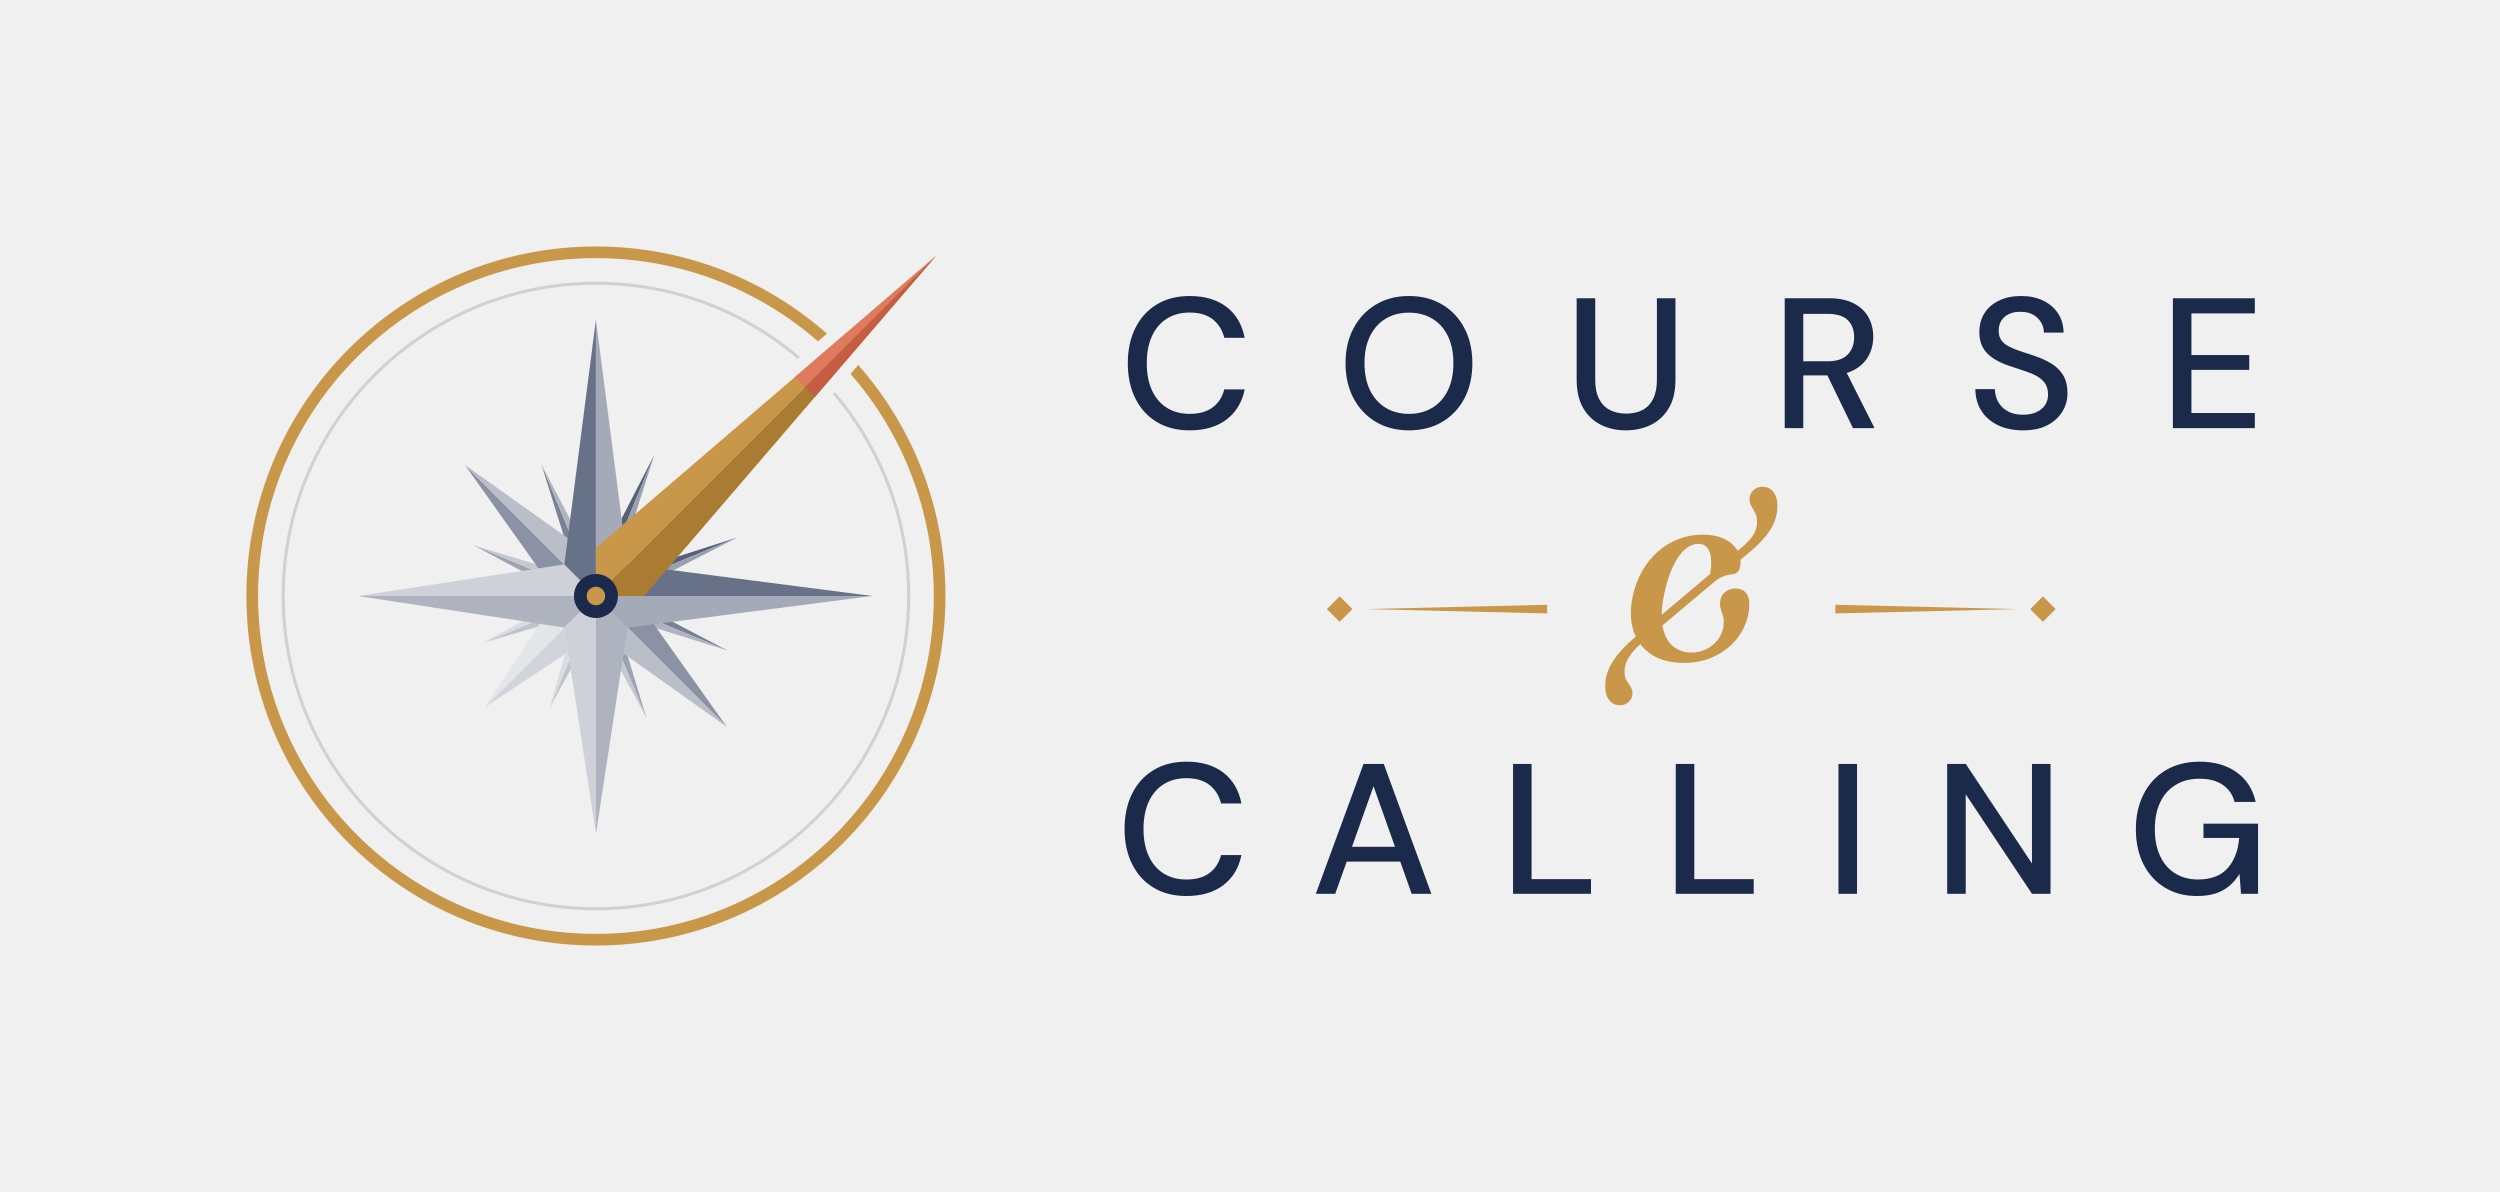
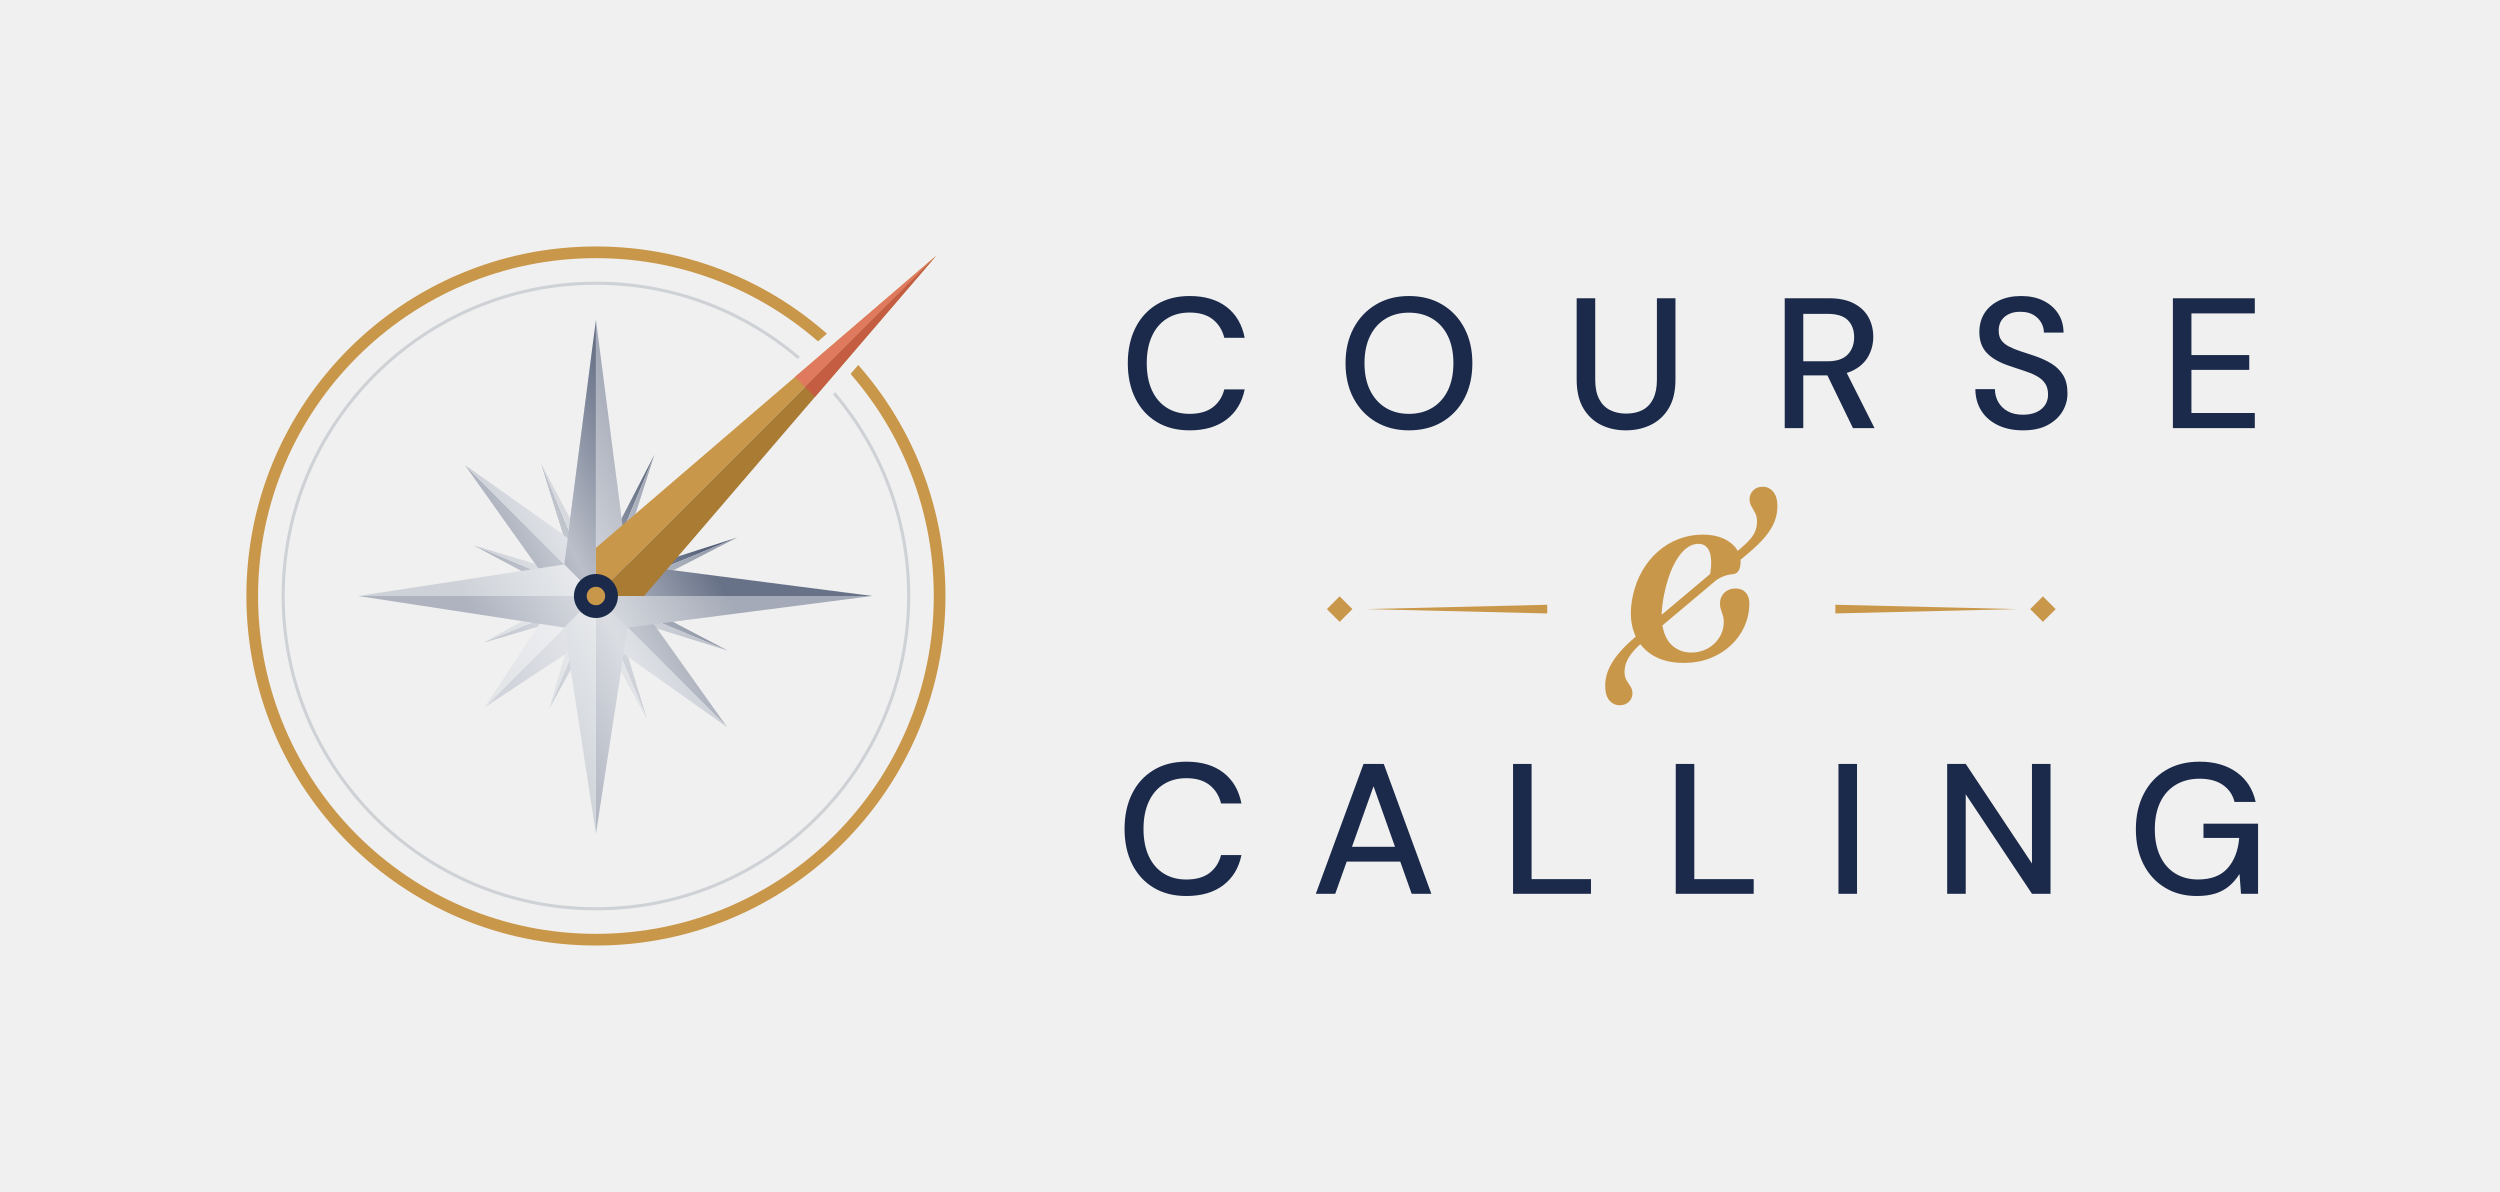
<svg xmlns="http://www.w3.org/2000/svg" viewBox="0 0 862.39 411.14" width="862" height="411">
+   <style>@keyframes ccShine{0%{transform:translateX(-150px)}65%,100%{transform:translateX(150px)}}.cc-band{animation:ccShine 3.6s ease-in-out infinite}@media (prefers-reduced-motion:reduce){.cc-band{animation:none;opacity:0}}</style>
  <g transform="translate(83.46,83.46)">
    <g transform="translate(122.11,122.11) scale(1.1856)">
      <defs>
        <mask id="ko7" maskUnits="userSpaceOnUse" x="-500" y="-500" width="1000" height="1000">
          <rect x="-500" y="-500" width="1000" height="1000" fill="#fff" />
          <path d="M98.99,-98.99 L0.00,-14.00 L0.00,0.00 L14.00,-0.00 Z" fill="#000" stroke="#000" stroke-width="7" stroke-linejoin="round" />
        </mask>
      </defs>
      <g mask="url(#ko7)">
        <circle r="100" fill="none" stroke="#C9974A" stroke-width="3.4" />
        <circle r="91" fill="none" stroke="#1B2A4A" stroke-width="0.9" opacity="0.16" />
      </g>
      <path d="M-13.60,32.83 L0.00,8.00 L0.00,0.00 Z" fill="#C0C4CD" />
      <path d="M-13.60,32.83 L0.00,0.00 L-5.66,5.66 Z" fill="#D9DCE1" />
      <path d="M-32.83,13.60 L-5.66,5.66 L0.00,0.00 Z" fill="#C0C4CD" />
      <path d="M-32.83,13.60 L0.00,0.00 L-8.00,0.00 Z" fill="#D9DCE1" />
      <path d="M14.74,35.59 L5.66,5.66 L0.00,0.00 Z" fill="#9CA3B1" />
      <path d="M14.74,35.59 L0.00,0.00 L0.00,8.00 Z" fill="#C4C8D0" />
      <path d="M-35.59,-14.74 L-8.00,0.00 L0.00,0.00 Z" fill="#9CA3B1" />
      <path d="M-35.59,-14.74 L0.00,0.00 L-5.66,-5.66 Z" fill="#C4C8D0" />
      <path d="M38.35,15.89 L8.00,-0.00 L0.00,0.00 Z" fill="#798295" />
      <path d="M38.35,15.89 L0.00,0.00 L5.66,5.66 Z" fill="#AFB4BF" />
      <path d="M-15.89,-38.35 L-5.66,-5.66 L0.00,0.00 Z" fill="#798295" />
      <path d="M-15.89,-38.35 L0.00,0.00 L-0.00,-8.00 Z" fill="#AFB4BF" />
      <path d="M17.03,-41.12 L0.00,-8.00 L0.00,0.00 Z" fill="#566179" />
      <path d="M17.03,-41.12 L0.00,0.00 L5.66,-5.66 Z" fill="#99A0AE" />
      <path d="M41.12,-17.03 L5.66,-5.66 L0.00,0.00 Z" fill="#566179" />
      <path d="M41.12,-17.03 L0.00,0.00 L8.00,-0.00 Z" fill="#99A0AE" />
      <path d="M-32.44,32.44 L0.00,11.00 L0.00,0.00 Z" fill="#D1D4DB" />
      <path d="M-32.44,32.44 L0.00,0.00 L-11.00,0.00 Z" fill="#E4E5E9" />
      <path d="M38.14,38.14 L11.00,-0.00 L0.00,0.00 Z" fill="#8B92A3" />
      <path d="M38.14,38.14 L0.00,0.00 L0.00,11.00 Z" fill="#B9BEC8" />
      <path d="M-38.14,-38.14 L-11.00,0.00 L0.00,0.00 Z" fill="#8B92A3" />
      <path d="M-38.14,-38.14 L0.00,0.00 L-0.00,-11.00 Z" fill="#B9BEC8" />
      <path d="M0.00,69.23 L9.19,9.19 L0.00,0.00 Z" fill="#AEB3BF" />
      <path d="M0.00,69.23 L0.00,0.00 L-9.19,9.19 Z" fill="#CED2D8" />
      <path d="M-69.23,0.00 L-9.19,9.19 L0.00,0.00 Z" fill="#AEB3BF" />
      <path d="M-69.23,0.00 L0.00,0.00 L-9.19,-9.19 Z" fill="#CED2D8" />
      <path d="M0.00,-80.41 L-9.19,-9.19 L0.00,0.00 Z" fill="#677187" />
      <path d="M0.00,-80.41 L0.00,0.00 L9.19,-9.19 Z" fill="#A4AAB7" />
      <path d="M80.41,-0.00 L9.19,-9.19 L0.00,0.00 Z" fill="#677187" />
      <path d="M80.41,-0.00 L0.00,0.00 L9.19,9.19 Z" fill="#A4AAB7" />
+       <defs>
+         <clipPath id="ccStarClip">
+           <path d="M-13.60,32.83 L0.00,8.00 L0.00,0.00 Z" />
+           <path d="M-13.60,32.83 L0.00,0.00 L-5.66,5.66 Z" />
+           <path d="M-32.83,13.60 L-5.66,5.66 L0.00,0.00 Z" />
+           <path d="M-32.83,13.60 L0.00,0.00 L-8.00,0.00 Z" />
+           <path d="M14.74,35.59 L5.66,5.66 L0.00,0.00 Z" />
+           <path d="M14.74,35.59 L0.00,0.00 L0.00,8.00 Z" />
+           <path d="M-35.59,-14.74 L-8.00,0.00 L0.00,0.00 Z" />
+           <path d="M-35.59,-14.74 L0.00,0.00 L-5.66,-5.66 Z" />
+           <path d="M38.35,15.89 L8.00,-0.00 L0.00,0.00 Z" />
+           <path d="M38.35,15.89 L0.00,0.00 L5.66,5.66 Z" />
+           <path d="M-15.89,-38.35 L-5.66,-5.66 L0.00,0.00 Z" />
+           <path d="M-15.89,-38.35 L0.00,0.00 L-0.00,-8.00 Z" />
+           <path d="M17.03,-41.12 L0.00,-8.00 L0.00,0.00 Z" />
+           <path d="M17.03,-41.12 L0.00,0.00 L5.66,-5.66 Z" />
+           <path d="M41.12,-17.03 L5.66,-5.66 L0.00,0.00 Z" />
+           <path d="M41.12,-17.03 L0.00,0.00 L8.00,-0.00 Z" />
+           <path d="M-32.44,32.44 L0.00,11.00 L0.00,0.00 Z" />
+           <path d="M-32.44,32.44 L0.00,0.00 L-11.00,0.00 Z" />
+           <path d="M38.14,38.14 L11.00,-0.00 L0.00,0.00 Z" />
+           <path d="M38.14,38.14 L0.00,0.00 L0.00,11.00 Z" />
+           <path d="M-38.14,-38.14 L-11.00,0.00 L0.00,0.00 Z" />
+           <path d="M-38.14,-38.14 L0.00,0.00 L-0.00,-11.00 Z" />
+           <path d="M0.00,69.23 L9.19,9.19 L0.00,0.00 Z" />
+           <path d="M0.00,69.23 L0.00,0.00 L-9.19,9.19 Z" />
+           <path d="M-69.23,0.00 L-9.19,9.19 L0.00,0.00 Z" />
+           <path d="M-69.23,0.00 L0.00,0.00 L-9.19,-9.19 Z" />
+           <path d="M0.00,-80.41 L-9.19,-9.19 L0.00,0.00 Z" />
+           <path d="M0.00,-80.41 L0.00,0.00 L9.19,-9.19 Z" />
+           <path d="M80.41,-0.00 L9.19,-9.19 L0.00,0.00 Z" />
+           <path d="M80.41,-0.00 L0.00,0.00 L9.19,9.19 Z" />
+         </clipPath>
+         <linearGradient id="ccShineGrad" x1="0" y1="0" x2="1" y2="0">
+           <stop offset="0" stop-color="#fff" stop-opacity="0" />
+           <stop offset=".5" stop-color="#fff" stop-opacity=".55" />
+           <stop offset="1" stop-color="#fff" stop-opacity="0" />
+         </linearGradient>
+       </defs>
+       <g class="cc-shimmer" clip-path="url(#ccStarClip)" pointer-events="none">
+         <g transform="rotate(-28)">
+           <rect class="cc-band" x="-34" y="-160" width="68" height="320" fill="url(#ccShineGrad)" />
+         </g>
+       </g>
      <path d="M98.99,-98.99 L0.00,-14.00 L0.00,0.00 Z" fill="#C9974A" />
      <path d="M98.99,-98.99 L0.00,0.00 L14.00,-0.00 Z" fill="#A97B33" />
      <path d="M98.99,-98.99 L57.91,-63.72 L60.81,-60.81 Z" fill="#E07A5F" />
      <path d="M98.99,-98.99 L60.81,-60.81 L63.72,-57.91 Z" fill="#C45D42" />
      <circle r="6.4" fill="#1B2A4A" />
      <circle r="2.69" fill="#C9974A" />
    </g>
    <g transform="translate(304.46,18.63)">
      <path transform="translate(1.12,45.57)" d="M21.33 0.77Q14.74 0.77 9.96 -2.14Q5.17 -5.06 2.59 -10.27Q0 -15.49 0 -22.38Q0 -29.28 2.59 -34.5Q5.17 -39.72 9.96 -42.64Q14.74 -45.57 21.33 -45.57Q29.17 -45.57 34.08 -41.8Q38.99 -38.02 40.32 -31.15H33.29Q32.31 -35.13 29.34 -37.5Q26.37 -39.87 21.31 -39.87Q16.79 -39.87 13.46 -37.76Q10.14 -35.66 8.34 -31.75Q6.54 -27.83 6.54 -22.38Q6.54 -16.93 8.34 -13.02Q10.14 -9.11 13.46 -7.02Q16.79 -4.92 21.31 -4.92Q26.37 -4.92 29.34 -7.2Q32.3 -9.47 33.28 -13.35H40.32Q38.99 -6.73 34.08 -2.98Q29.17 0.77 21.33 0.77ZM96.97 0.77Q90.5 0.77 85.58 -2.15Q80.65 -5.07 77.88 -10.28Q75.11 -15.5 75.11 -22.4Q75.11 -29.25 77.88 -34.46Q80.65 -39.68 85.58 -42.62Q90.5 -45.57 96.97 -45.57Q103.55 -45.57 108.47 -42.62Q113.4 -39.68 116.13 -34.46Q118.86 -29.25 118.86 -22.4Q118.86 -15.5 116.13 -10.28Q113.4 -5.07 108.47 -2.15Q103.55 0.77 96.97 0.77ZM96.99 -4.92Q101.59 -4.92 105.05 -7.02Q108.51 -9.13 110.42 -13.04Q112.32 -16.96 112.32 -22.4Q112.32 -27.85 110.42 -31.76Q108.51 -35.67 105.05 -37.75Q101.59 -39.83 96.99 -39.83Q92.39 -39.83 88.94 -37.75Q85.5 -35.67 83.57 -31.76Q81.65 -27.85 81.65 -22.4Q81.65 -16.96 83.57 -13.04Q85.5 -9.13 88.94 -7.02Q92.39 -4.92 96.99 -4.92ZM171.78 0.77Q167.07 0.77 163.24 -1.12Q159.41 -3.01 157.12 -6.88Q154.84 -10.75 154.84 -16.75V-44.8H161.24V-16.68Q161.24 -12.65 162.58 -10.06Q163.91 -7.46 166.32 -6.24Q168.74 -5.01 171.92 -5.01Q175.17 -5.01 177.54 -6.24Q179.9 -7.46 181.21 -10.06Q182.52 -12.65 182.52 -16.68V-44.8H188.92V-16.75Q188.92 -10.75 186.62 -6.88Q184.31 -3.01 180.43 -1.12Q176.55 0.77 171.78 0.77ZM226.61 0V-44.8H241.79Q247.09 -44.8 250.48 -43.01Q253.87 -41.22 255.51 -38.23Q257.15 -35.24 257.15 -31.49Q257.15 -27.91 255.5 -24.87Q253.85 -21.83 250.41 -20.01Q246.98 -18.19 241.58 -18.19H233.01V0H226.61ZM250.15 0 240.49 -19.93H247.55L257.59 0H250.15ZM233.01 -23.06H241.36Q246.1 -23.06 248.33 -25.37Q250.56 -27.69 250.56 -31.36Q250.56 -35.05 248.38 -37.24Q246.21 -39.42 241.31 -39.42H233.01V-23.06ZM308.81 0.77Q303.91 0.77 300.21 -0.99Q296.51 -2.75 294.46 -5.95Q292.41 -9.15 292.37 -13.46H299.11Q299.14 -11.03 300.27 -9.01Q301.4 -7 303.54 -5.81Q305.69 -4.62 308.8 -4.62Q311.5 -4.62 313.45 -5.51Q315.39 -6.4 316.42 -7.96Q317.45 -9.53 317.45 -11.56Q317.45 -13.95 316.39 -15.48Q315.32 -17 313.48 -17.99Q311.65 -18.99 309.26 -19.75Q306.87 -20.52 304.23 -21.42Q298.92 -23.19 296.33 -25.93Q293.75 -28.66 293.75 -33.1Q293.75 -36.87 295.52 -39.66Q297.29 -42.44 300.55 -44.01Q303.8 -45.57 308.18 -45.57Q312.55 -45.57 315.8 -43.97Q319.05 -42.38 320.91 -39.55Q322.76 -36.73 322.8 -32.96H316.02Q316.01 -34.71 315.11 -36.35Q314.2 -37.99 312.42 -39.06Q310.64 -40.12 308.01 -40.12Q305.81 -40.19 304.09 -39.41Q302.37 -38.64 301.39 -37.19Q300.42 -35.74 300.42 -33.64Q300.42 -31.64 301.3 -30.37Q302.18 -29.1 303.84 -28.22Q305.49 -27.34 307.71 -26.6Q309.93 -25.87 312.61 -24.98Q315.91 -23.88 318.52 -22.31Q321.13 -20.74 322.64 -18.28Q324.15 -15.83 324.15 -11.96Q324.15 -8.65 322.42 -5.75Q320.68 -2.85 317.29 -1.04Q313.9 0.77 308.81 0.77ZM360.51 0V-44.8H388.77V-39.58H366.91V-25.19H386.85V-20.09H366.91V-5.22H388.77V0H360.51Z" fill="#1B2A4A" />
      <path transform="translate(165.80,125.78)" d="M10.85 -8.56 47.05 -39.01Q48.96 -40.61 50.13 -42.03Q51.31 -43.45 51.84 -44.88Q52.38 -46.32 52.37 -47.92Q52.38 -49.68 51.74 -50.92Q51.09 -52.16 50.45 -53.25Q49.81 -54.35 49.79 -55.66Q49.79 -57.41 51.02 -58.69Q52.24 -59.97 54.31 -59.99Q56.52 -60 57.96 -58.26Q59.39 -56.52 59.41 -53.45Q59.43 -50.63 58.43 -48.02Q57.43 -45.42 55.23 -42.77Q53.03 -40.11 49.4 -37.08L13.72 -7.08Q11.09 -4.89 9.54 -3.04Q8 -1.18 7.34 0.49Q6.68 2.16 6.67 3.88Q6.67 5.58 7.35 6.75Q8.04 7.91 8.73 8.94Q9.41 9.97 9.41 11.3Q9.42 12.94 8.21 14.16Q6.99 15.37 5.09 15.39Q2.88 15.41 1.44 13.71Q-0 12.02 0 8.58Q0 4.43 2.63 0.27Q5.26 -3.88 10.85 -8.56ZM40.89 -12.95Q40.97 -14.4 40.61 -15.5Q40.26 -16.59 39.91 -17.66Q39.55 -18.72 39.62 -20.04Q39.66 -21.33 40.32 -22.44Q40.97 -23.54 42.17 -24.22Q43.38 -24.89 45.02 -24.89Q47.18 -24.89 48.5 -23.46Q49.82 -22.04 49.73 -19.09Q49.59 -15.13 47.92 -11.55Q46.25 -7.96 43.25 -5.19Q40.26 -2.42 36.16 -0.82Q32.07 0.78 27.06 0.78Q20.42 0.78 15.98 -2.11Q11.53 -5 9.79 -10.19Q8.06 -15.37 9.5 -22.23Q10.51 -27.02 12.76 -30.92Q15 -34.83 18.2 -37.64Q21.4 -40.45 25.35 -41.96Q29.29 -43.47 33.71 -43.47Q37.84 -43.47 40.81 -42.12Q43.78 -40.76 45.33 -38.49Q46.88 -36.21 46.69 -33.46Q46.56 -31.74 45.9 -30.83Q45.25 -29.92 43.79 -29.79Q41.98 -29.68 39.96 -28.72Q37.95 -27.77 35.03 -25.37Q35.57 -26.89 35.95 -28.5Q36.32 -30.11 36.52 -32.36Q36.78 -36.31 35.65 -38.3Q34.52 -40.29 32.17 -40.29Q29.68 -40.29 27.39 -38.25Q25.11 -36.21 23.29 -32.3Q21.47 -28.4 20.32 -22.79Q18.91 -15.84 19.88 -11.41Q20.85 -6.99 23.5 -4.89Q26.15 -2.79 29.75 -2.79Q32.02 -2.79 34.01 -3.58Q35.99 -4.37 37.52 -5.76Q39.04 -7.16 39.93 -9Q40.82 -10.84 40.89 -12.95Z" fill="#C9974A" />
      <path transform="translate(0.00,206.20)" d="M21.33 0.77Q14.74 0.77 9.96 -2.14Q5.17 -5.06 2.59 -10.27Q0 -15.49 0 -22.38Q0 -29.28 2.59 -34.5Q5.17 -39.72 9.96 -42.64Q14.74 -45.57 21.33 -45.57Q29.17 -45.57 34.08 -41.8Q38.99 -38.02 40.32 -31.15H33.29Q32.31 -35.13 29.34 -37.5Q26.37 -39.87 21.31 -39.87Q16.79 -39.87 13.46 -37.76Q10.14 -35.66 8.34 -31.75Q6.54 -27.83 6.54 -22.38Q6.54 -16.93 8.34 -13.02Q10.14 -9.11 13.46 -7.02Q16.79 -4.92 21.31 -4.92Q26.37 -4.92 29.34 -7.2Q32.3 -9.47 33.28 -13.35H40.32Q38.99 -6.73 34.08 -2.98Q29.17 0.77 21.33 0.77ZM65.98 0 82.44 -44.8H89.42L105.83 0H99.04L85.89 -37.09L72.68 0H65.98ZM73.42 -11.1 75.2 -16.2H96.27L98.03 -11.1H73.42ZM134.01 0V-44.8H140.41V-5.05H160.9V0H134.01ZM190.14 0V-44.8H196.54V-5.05H217.03V0H190.14ZM246.27 0V-44.8H252.67V0H246.27ZM283.77 0V-44.8H290.17L313.02 -10.45V-44.8H319.42V0H313.02L290.17 -34.32V0H283.77ZM369.89 0.77Q363.6 0.77 358.86 -2.13Q354.11 -5.02 351.49 -10.19Q348.86 -15.37 348.86 -22.27Q348.86 -29.13 351.54 -34.38Q354.21 -39.64 359.16 -42.61Q364.1 -45.57 370.86 -45.57Q378.53 -45.57 383.64 -41.9Q388.75 -38.23 390.19 -31.68H382.9Q381.98 -35.39 378.88 -37.54Q375.79 -39.69 370.85 -39.69Q366.1 -39.69 362.61 -37.58Q359.12 -35.47 357.26 -31.57Q355.4 -27.67 355.4 -22.25Q355.4 -16.83 357.27 -12.92Q359.13 -9.02 362.5 -6.97Q365.87 -4.93 370.3 -4.93Q377.07 -4.93 380.52 -8.83Q383.97 -12.73 384.51 -19.26H372.18V-24.19H391.01V0H385.13L384.61 -6.83Q383.07 -4.38 381.06 -2.68Q379.04 -0.97 376.33 -0.1Q373.61 0.77 369.89 0.77Z" fill="#1B2A4A" />
      <path d="M145.8,106.5 L83.2,108.0 L145.8,109.5 Z" fill="#C9974A" />
      <path d="M69.8,108.0 L74.2,103.6 L78.6,108.0 L74.2,112.4 Z" fill="#C9974A" />
      <path d="M245.2,106.5 L307.8,108.0 L245.2,109.5 Z" fill="#C9974A" />
      <path d="M312.4,108.0 L316.8,103.6 L321.2,108.0 L316.8,112.4 Z" fill="#C9974A" />
    </g>
  </g>
</svg>
